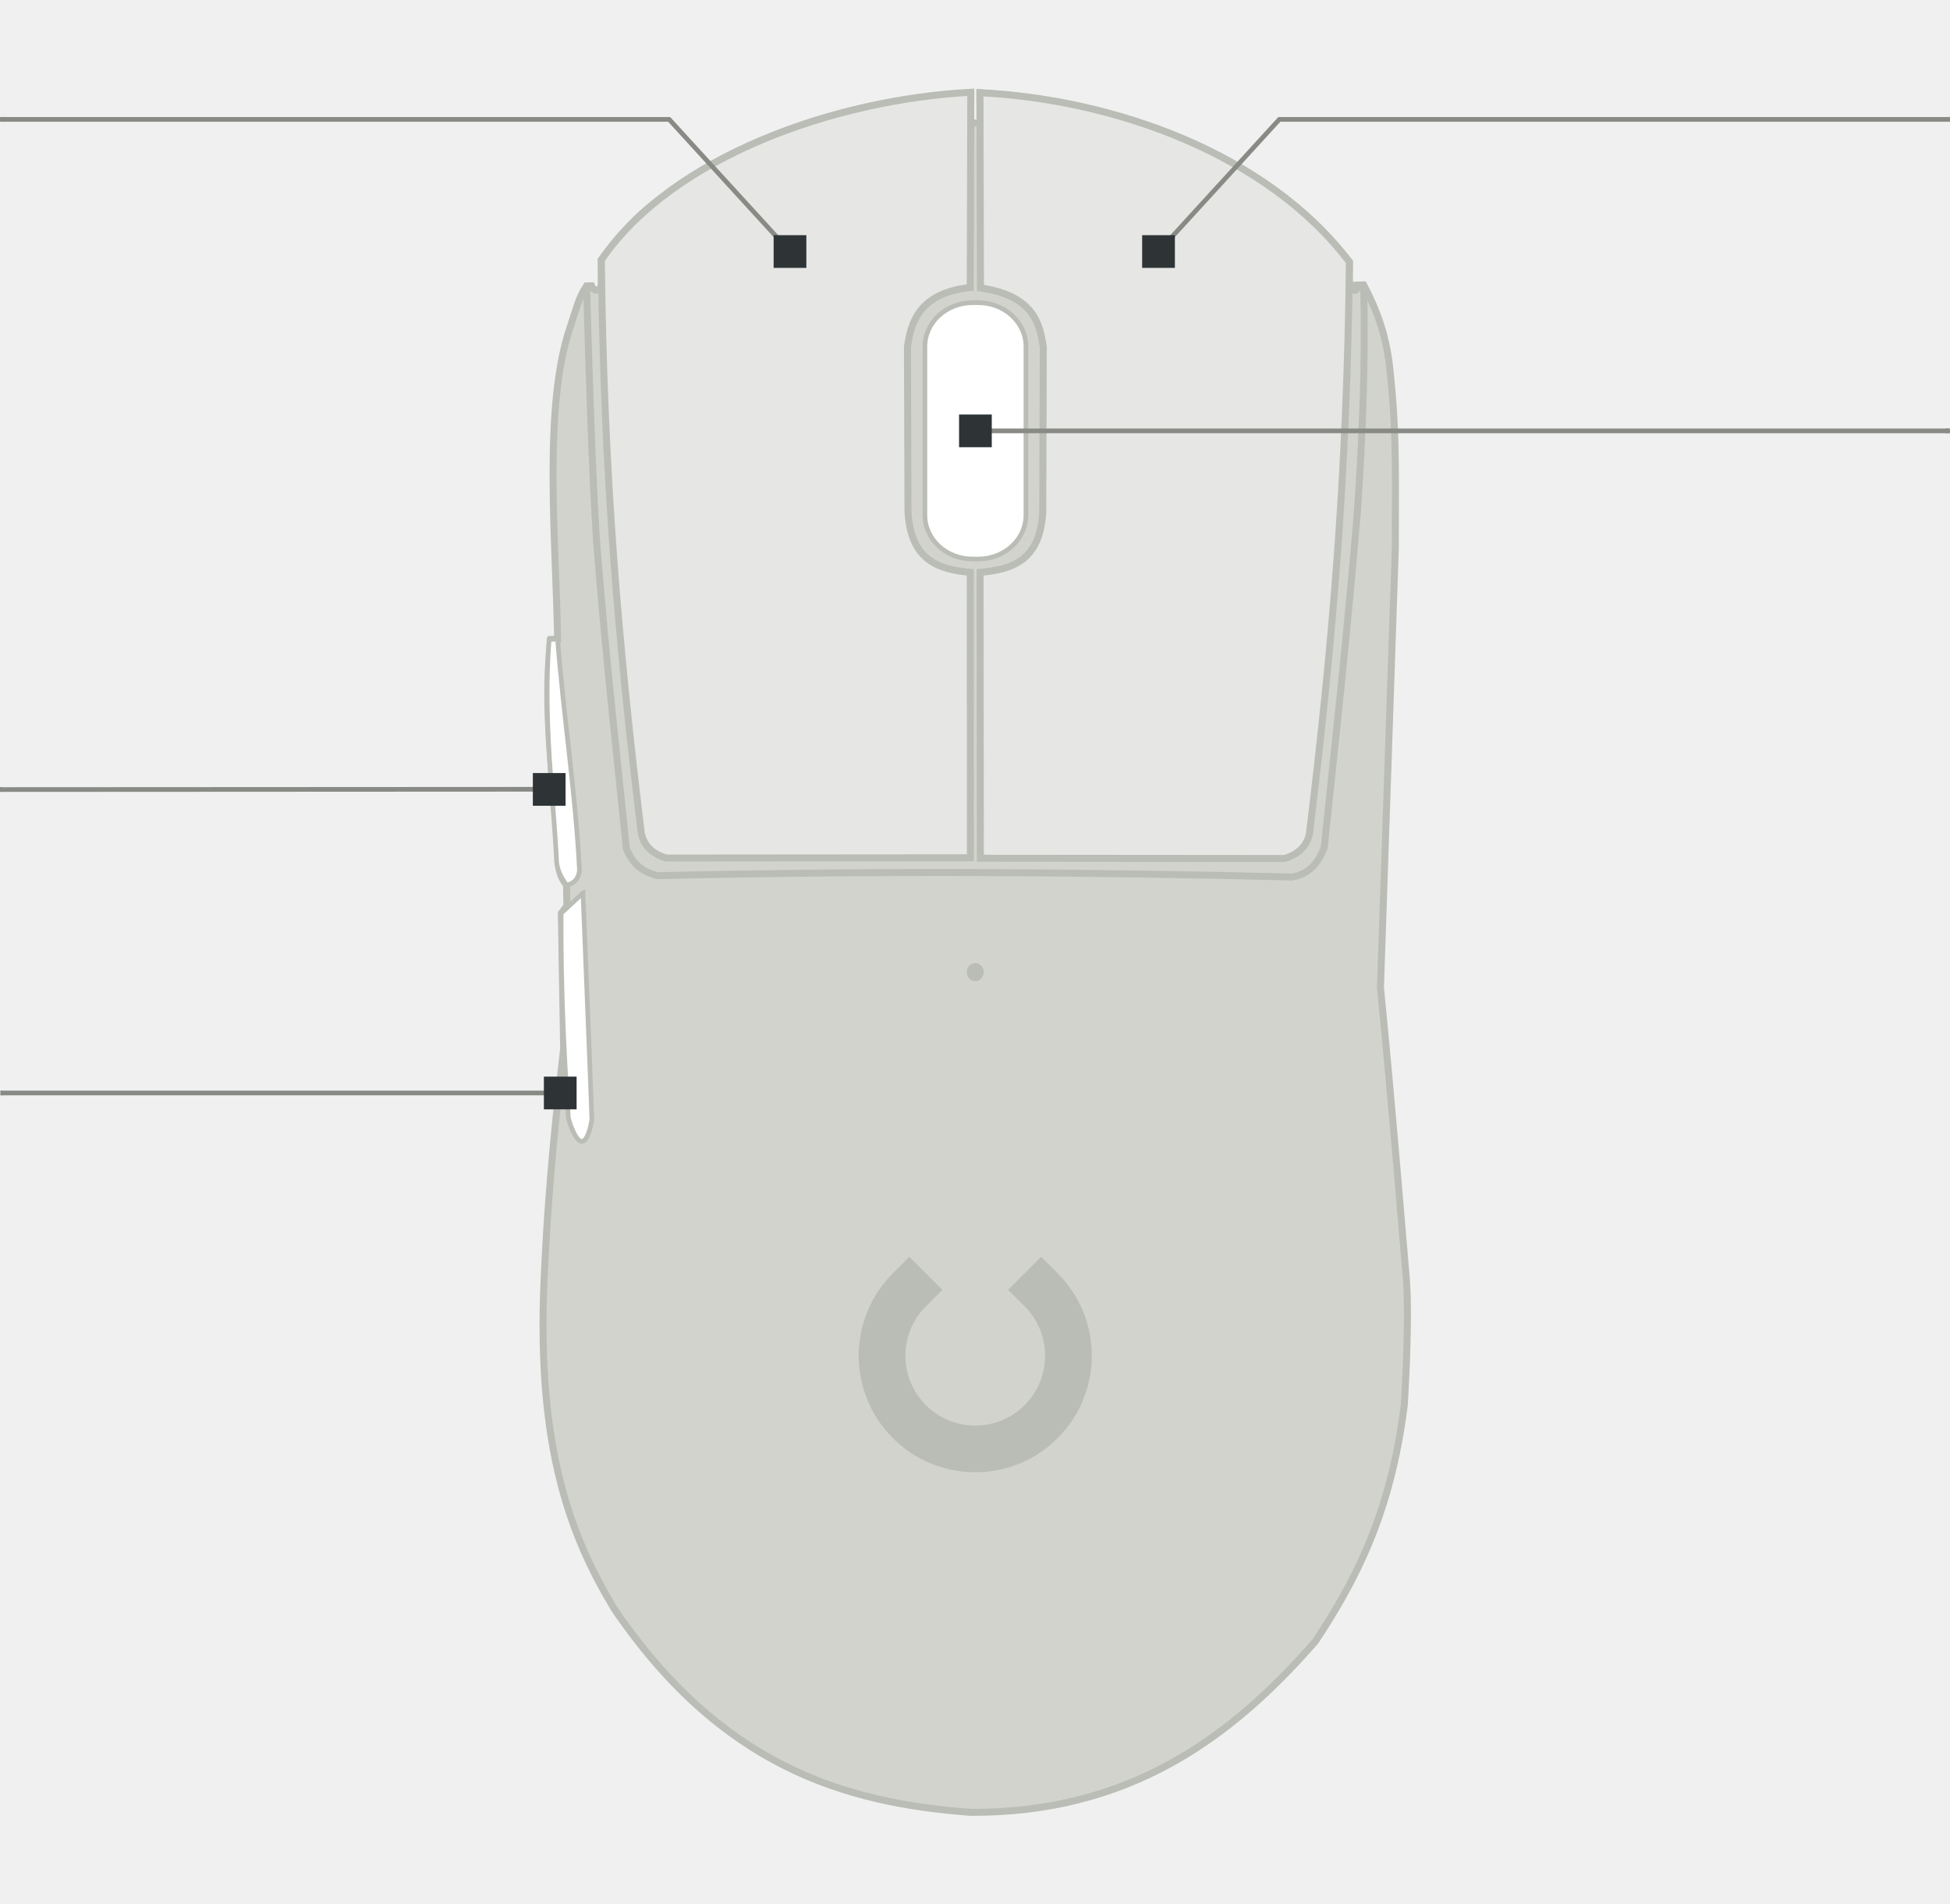
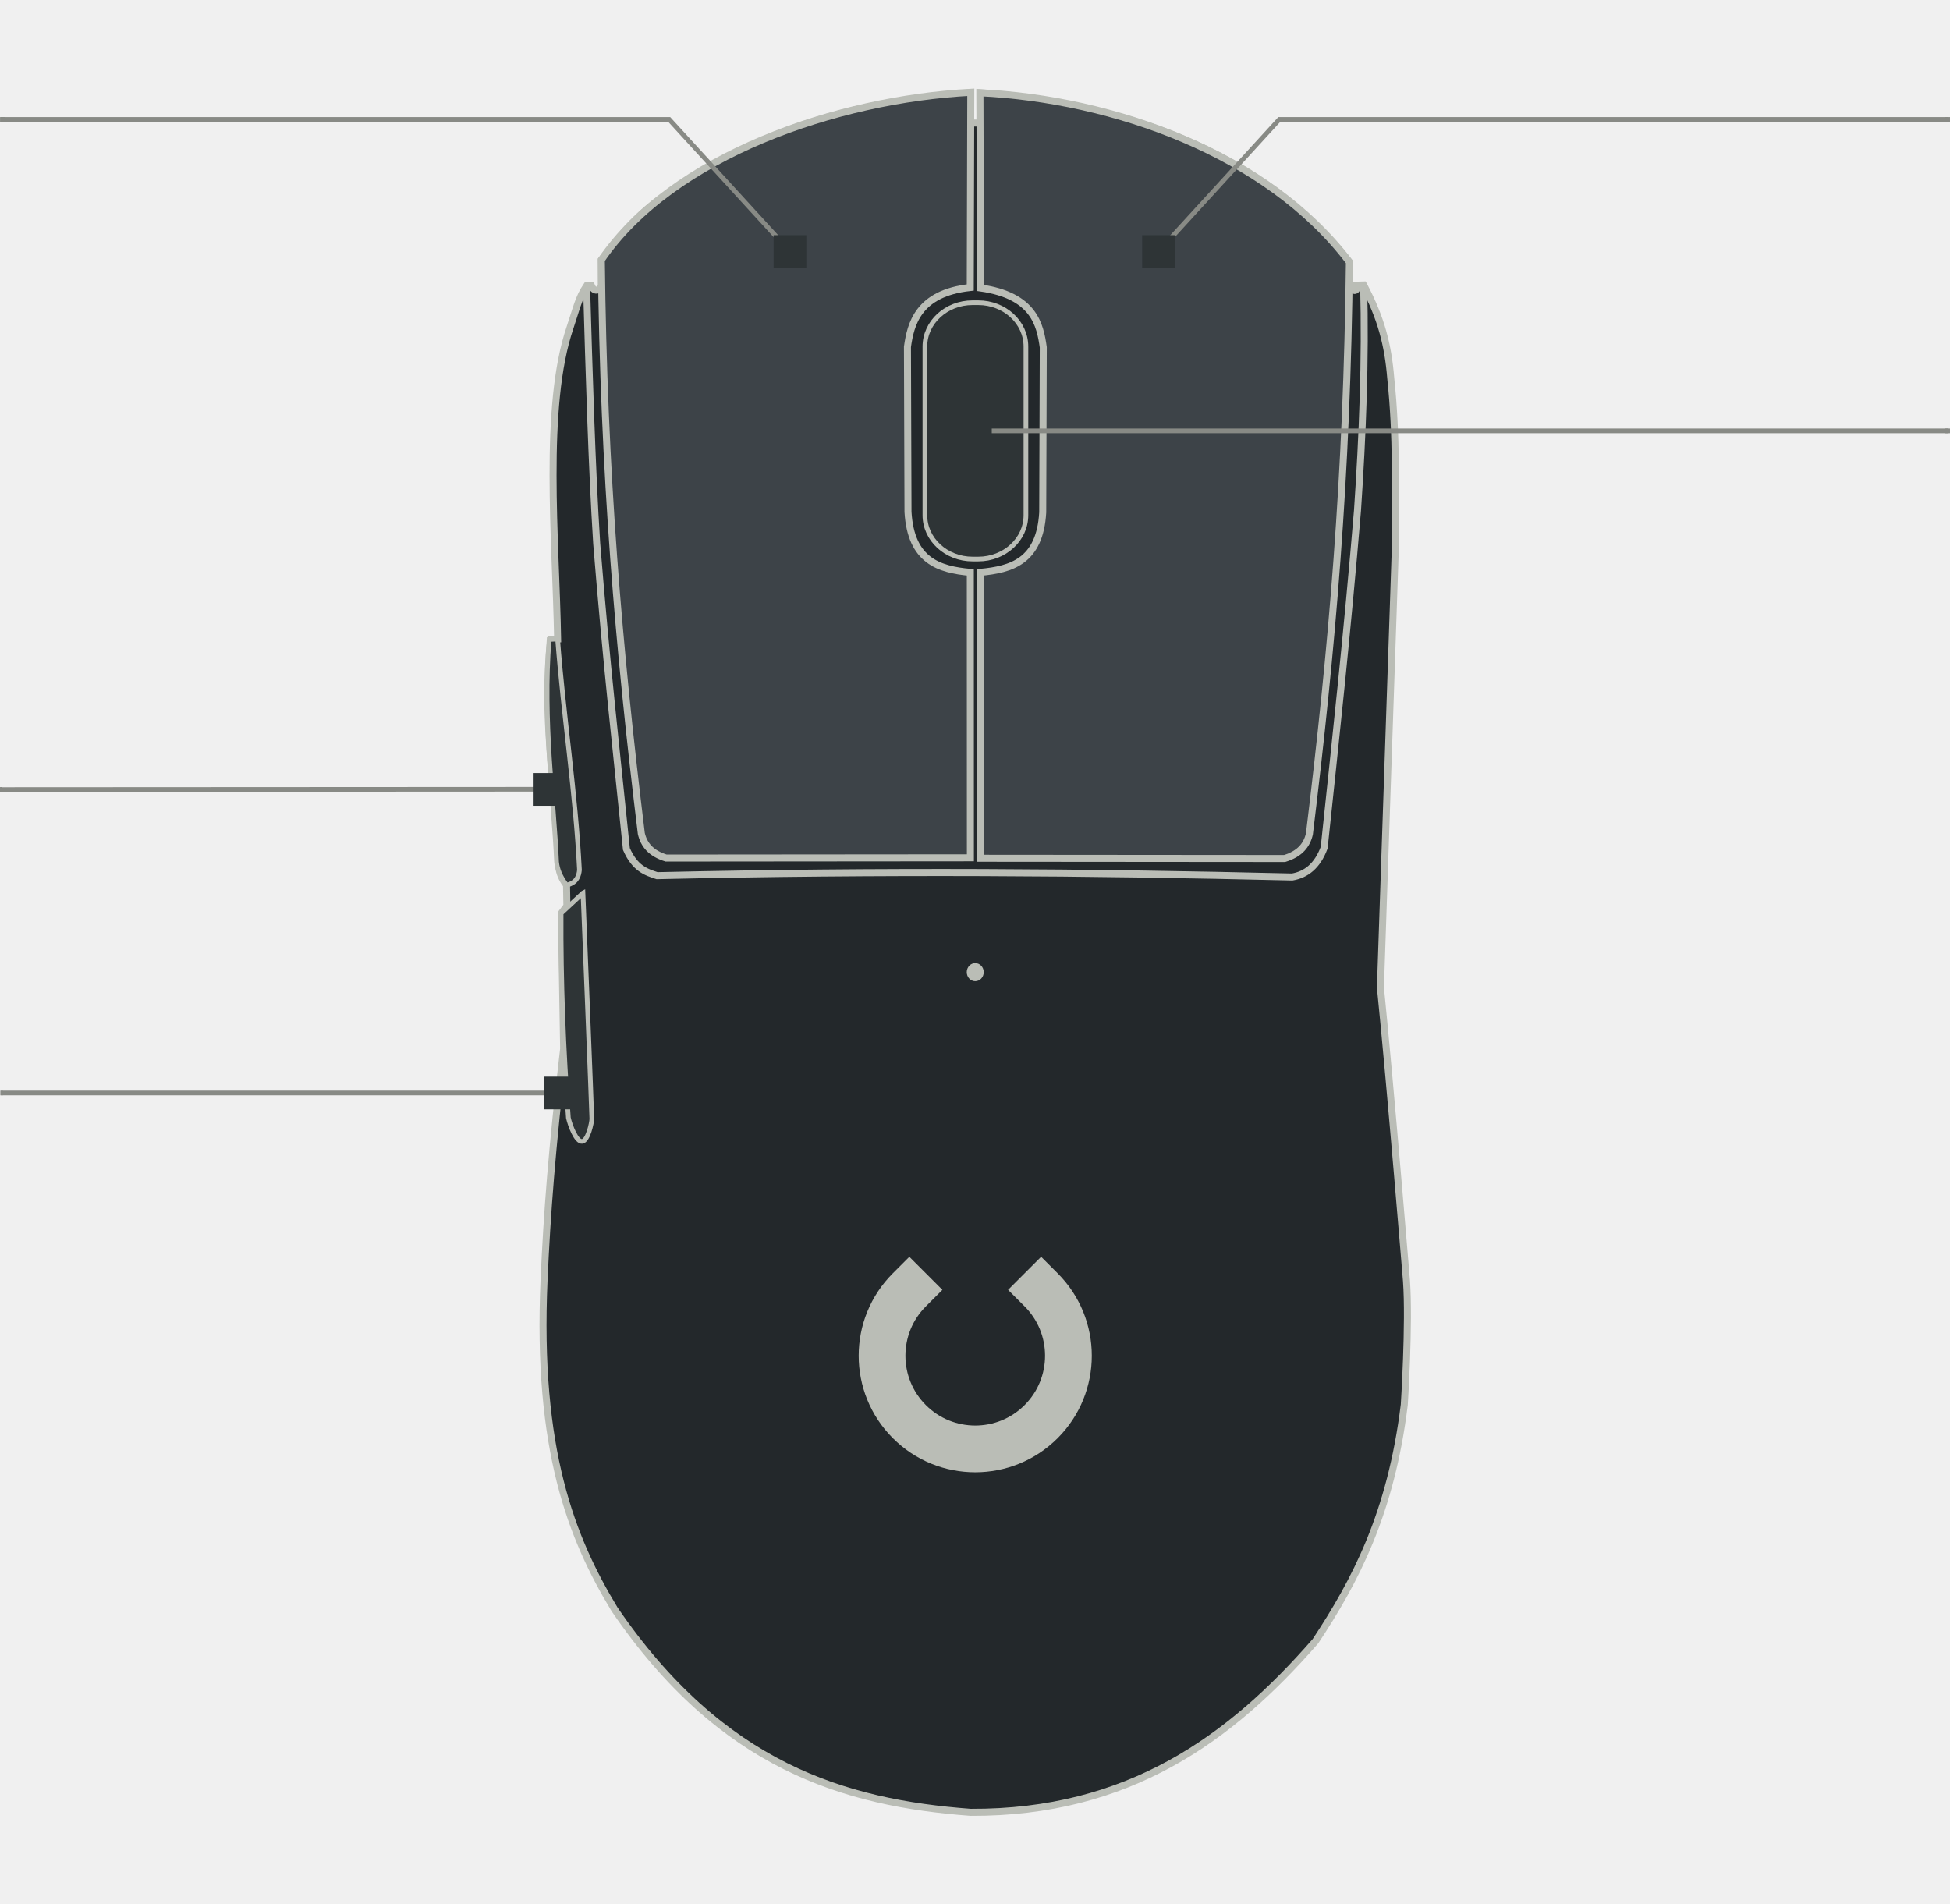
<svg xmlns="http://www.w3.org/2000/svg" width="417.2" height="407.25" viewBox="0 0 417.2 407.25" version="1.1" id="svg8">
  <defs id="defs2">
    </defs>
  <g id="Device" transform="translate(-68.7916,-394.0267)" style="display:inline">
-     <path id="path1292" d="m 360.54,454.985 c 3.75,7.118 5.223,12.823 5.804,19.989 1.328,12.562 0.948,23.818 0.969,36.481 l -3.177,93.868 c 2.166,21.376 5.569,62.758 5.569,62.758 0.657,8.99 -0.468,26.482 -0.468,26.482 -2.869,23.332 -10.513,37.749 -19.001,50.593 -18.208,20.927 -40.133,36.776 -73.781,36.614 -27.022,-2.014 -53.28,-9.873 -76.173,-43.422 -9.263,-15.313 -16.699,-34.156 -15.087,-70.469 0.628,-14.116 1.69,-28.252 4.19,-49.461 l -0.493,-29.003 1.19,-1.572 -0.08,-4.46 c -1.392,-1.83 -1.662,-3.224 -1.775,-5.083 -0.643,-16.418 -3.495,-31.186 -1.602,-47.459 l 1.472,-0.096 c -0.378,-21.343 -3.113,-49.721 2.665,-66.677 1.245,-3.653 1.803,-6.374 3.523,-8.882 l 1.053,-0.01 c 0.543,1.328 1.676,1.135 2.109,-0.024 v -5.528 c 3.592,-4.682 7.502,-9.542 12.851,-13.2 15.552,-10.633 32.803,-19.967 65.992,-22.57 l -0.039,6.488 h 2.208 l -0.01,-6.478 c 23.506,1.651 57.68,9.242 79.045,36.211 l -0.01,4.959 0.533,0.02 c -0.02,1.381 1.145,1.609 1.233,-0.031 z" style="fill:#d3d3ce;fill-opacity:1;stroke:#babdb6;stroke-width:1.5;stroke-linecap:butt;stroke-linejoin:miter;stroke-miterlimit:4;stroke-dasharray:none;stroke-opacity:1" />
-     <path id="button4" d="m 188.097,530.746 c 1.248,16.49 3.846,32.892 4.672,49.413 -0.234,2.471 -1.754,3.015 -2.766,3.226 -1.406,-1.857 -1.953,-3.403 -2.127,-4.926 -0.593,-13.321 -2.995,-30.317 -1.597,-47.617 z" style="fill:#ffffff;fill-opacity:1;stroke:#babdb6;stroke-width:1;stroke-linecap:butt;stroke-linejoin:miter;stroke-miterlimit:4;stroke-dasharray:none;stroke-opacity:1" />
-     <path id="button3" d="m 193.521,585.083 -4.677,4.334 c -0.083,14.625 0.506,29.188 1.554,43.763 0.388,1.697 1.724,5.237 2.966,5.046 1.242,-0.191 2.034,-4.008 2.05,-4.81 0.016,-0.802 -1.892,-48.334 -1.892,-48.334 z" style="fill:#ffffff;fill-opacity:1;stroke:#babdb6;stroke-width:1;stroke-linecap:butt;stroke-linejoin:miter;stroke-miterlimit:4;stroke-dasharray:none;stroke-opacity:1" />
-     <rect style="color:#000000;overflow:visible;opacity:1;fill:#ffffff;fill-opacity:1;stroke:#babdb6;stroke-width:1;stroke-linecap:butt;stroke-linejoin:bevel;stroke-miterlimit:4;stroke-dasharray:none;stroke-dashoffset:0;stroke-opacity:1;marker:none;marker-start:none;marker-mid:none;marker-end:none;paint-order:normal" id="button2" width="21.618" height="54.844" x="-288.29" y="458.788" rx="10.202" ry="9.381" transform="scale(-1,1)" />
-     <path id="button1" d="m 348.939,572.45 c -0.551,2.379 -2.024,4.236 -5.301,5.251 l -65.104,-0.053 -0.056,-61.166 c 6.69,-0.629 12.793,-2.336 13.406,-12.842 l 0.117,-35.305 c -0.678,-4.768 -1.928,-11.083 -13.439,-12.707 l -0.112,-41.763 c 28.321,1.353 61.446,12.932 79.045,36.211 -0.49,45.873 -3.707,82.714 -8.556,122.374 z" style="fill:#e6e6e4;fill-opacity:1;stroke:#babdb6;stroke-width:1.5;stroke-linecap:butt;stroke-linejoin:miter;stroke-miterlimit:4;stroke-dasharray:none;stroke-opacity:1" />
-     <path style="fill:#e6e6e4;fill-opacity:1;stroke:#babdb6;stroke-width:1.5;stroke-linecap:butt;stroke-linejoin:miter;stroke-miterlimit:4;stroke-dasharray:none;stroke-opacity:1" d="m 206.003,572.352 c 0.551,2.379 2.024,4.236 5.301,5.251 l 65.104,-0.053 -0.015,-61.067 c -6.69,-0.629 -12.722,-2.435 -13.335,-12.941 l -0.117,-35.305 c 0.678,-4.768 2.201,-11.493 13.439,-12.707 l 0.112,-41.763 c -28.725,1.504 -63.815,13.587 -79.045,35.858 0.49,45.873 3.707,83.067 8.556,122.727 z" id="button0" />
+     <path id="path1292" d="m 360.54,454.985 c 3.75,7.118 5.223,12.823 5.804,19.989 1.328,12.562 0.948,23.818 0.969,36.481 l -3.177,93.868 c 2.166,21.376 5.569,62.758 5.569,62.758 0.657,8.99 -0.468,26.482 -0.468,26.482 -2.869,23.332 -10.513,37.749 -19.001,50.593 -18.208,20.927 -40.133,36.776 -73.781,36.614 -27.022,-2.014 -53.28,-9.873 -76.173,-43.422 -9.263,-15.313 -16.699,-34.156 -15.087,-70.469 0.628,-14.116 1.69,-28.252 4.19,-49.461 l -0.493,-29.003 1.19,-1.572 -0.08,-4.46 c -1.392,-1.83 -1.662,-3.224 -1.775,-5.083 -0.643,-16.418 -3.495,-31.186 -1.602,-47.459 l 1.472,-0.096 c -0.378,-21.343 -3.113,-49.721 2.665,-66.677 1.245,-3.653 1.803,-6.374 3.523,-8.882 l 1.053,-0.01 c 0.543,1.328 1.676,1.135 2.109,-0.024 v -5.528 c 3.592,-4.682 7.502,-9.542 12.851,-13.2 15.552,-10.633 32.803,-19.967 65.992,-22.57 l -0.039,6.488 h 2.208 l -0.01,-6.478 c 23.506,1.651 57.68,9.242 79.045,36.211 l -0.01,4.959 0.533,0.02 c -0.02,1.381 1.145,1.609 1.233,-0.031 z" style="fill:#23282b;fill-opacity:1;stroke:#babdb6;stroke-width:1.5;stroke-linecap:butt;stroke-linejoin:miter;stroke-miterlimit:4;stroke-dasharray:none;stroke-opacity:1" />
+     <path id="button4" d="m 188.097,530.746 c 1.248,16.49 3.846,32.892 4.672,49.413 -0.234,2.471 -1.754,3.015 -2.766,3.226 -1.406,-1.857 -1.953,-3.403 -2.127,-4.926 -0.593,-13.321 -2.995,-30.317 -1.597,-47.617 z" style="fill:#2e3436;fill-opacity:1;stroke:#babdb6;stroke-width:1;stroke-linecap:butt;stroke-linejoin:miter;stroke-miterlimit:4;stroke-dasharray:none;stroke-opacity:1" />
+     <path id="button3" d="m 193.521,585.083 -4.677,4.334 c -0.083,14.625 0.506,29.188 1.554,43.763 0.388,1.697 1.724,5.237 2.966,5.046 1.242,-0.191 2.034,-4.008 2.05,-4.81 0.016,-0.802 -1.892,-48.334 -1.892,-48.334 z" style="fill:#2e3436;fill-opacity:1;stroke:#babdb6;stroke-width:1;stroke-linecap:butt;stroke-linejoin:miter;stroke-miterlimit:4;stroke-dasharray:none;stroke-opacity:1" />
+     <rect style="color:#000000;overflow:visible;opacity:1;fill:#2e3436;fill-opacity:1;stroke:#babdb6;stroke-width:1;stroke-linecap:butt;stroke-linejoin:bevel;stroke-miterlimit:4;stroke-dasharray:none;stroke-dashoffset:0;stroke-opacity:1;marker:none;marker-start:none;marker-mid:none;marker-end:none;paint-order:normal" id="button2" width="21.618" height="54.844" x="-288.29" y="458.788" rx="10.202" ry="9.381" transform="scale(-1,1)" />
+     <path id="button1" d="m 348.939,572.45 c -0.551,2.379 -2.024,4.236 -5.301,5.251 l -65.104,-0.053 -0.056,-61.166 c 6.69,-0.629 12.793,-2.336 13.406,-12.842 l 0.117,-35.305 c -0.678,-4.768 -1.928,-11.083 -13.439,-12.707 l -0.112,-41.763 c 28.321,1.353 61.446,12.932 79.045,36.211 -0.49,45.873 -3.707,82.714 -8.556,122.374 z" style="fill:#3d4348;fill-opacity:1;stroke:#babdb6;stroke-width:1.5;stroke-linecap:butt;stroke-linejoin:miter;stroke-miterlimit:4;stroke-dasharray:none;stroke-opacity:1" />
+     <path style="fill:#3d4348;fill-opacity:1;stroke:#babdb6;stroke-width:1.5;stroke-linecap:butt;stroke-linejoin:miter;stroke-miterlimit:4;stroke-dasharray:none;stroke-opacity:1" d="m 206.003,572.352 c 0.551,2.379 2.024,4.236 5.301,5.251 l 65.104,-0.053 -0.015,-61.067 c -6.69,-0.629 -12.722,-2.435 -13.335,-12.941 l -0.117,-35.305 c 0.678,-4.768 2.201,-11.493 13.439,-12.707 l 0.112,-41.763 c -28.725,1.504 -63.815,13.587 -79.045,35.858 0.49,45.873 3.707,83.067 8.556,122.727 z" id="button0" />
    <path id="path1318" d="m 360.54,454.985 c 0.431,16.084 -0.231,32.169 -1.313,48.253 -2.192,26.262 -4.679,48.985 -7.129,72.147 -1.464,3.93 -3.861,5.761 -6.844,6.274 -43.145,-1.05 -87.909,-1.38 -135.881,-0.285 -2.361,-0.766 -4.723,-1.526 -6.559,-5.703 -2.119,-20.754 -4.238,-39.151 -6.357,-65.366 -1.046,-16.292 -1.643,-37.042 -2.171,-55.116" style="fill:none;stroke:#babdb6;stroke-width:1.5;stroke-linecap:butt;stroke-linejoin:miter;stroke-miterlimit:4;stroke-dasharray:none;stroke-opacity:1" />
    <g style="display:inline" id="path123123123190231" transform="translate(427.9639,-8.94861)">
      <ellipse style="fill:#babdb6;fill-opacity:1;stroke:#000000;stroke-width:0;stroke-miterlimit:4;stroke-dasharray:none" id="ellipse1300" cx="-150.52" cy="610.964" rx="1.814" ry="1.938" />
    </g>
    <path transform="rotate(-90)" d="m -669.983,291.542 a 19.937,19.937 0 0 1 -28.195,0 19.937,19.937 0 0 1 0,-28.195 19.937,19.937 0 0 1 28.195,0" id="path12312321" style="color:#000000;display:inline;overflow:visible;vector-effect:none;fill:none;fill-opacity:1;stroke:#babdb6;stroke-width:10;stroke-linecap:square;stroke-linejoin:bevel;stroke-miterlimit:4;stroke-dasharray:none;stroke-opacity:1" />
  </g>
  <g id="Buttons" style="display:inline" transform="translate(-68.7916,5.973336)">
    <g id="button2-path">
      <path id="path960" d="m 485.193,86.21 -207.712,10e-7" style="color:#000000;overflow:visible;opacity:1;fill:none;fill-opacity:1;stroke:#888a85;stroke-width:1;stroke-linecap:square;stroke-linejoin:miter;stroke-miterlimit:4;stroke-dasharray:none;stroke-dashoffset:0;stroke-opacity:1;marker:none;marker-start:none;marker-mid:none;marker-end:none;paint-order:normal" />
      <rect y="82.71" x="273.981" height="7" width="7" id="rect970" style="color:#000000;overflow:visible;opacity:1;fill:#2e3436;fill-opacity:1;stroke:none;stroke-width:2;stroke-linecap:square;stroke-linejoin:miter;stroke-miterlimit:4;stroke-dasharray:none;stroke-dashoffset:0;stroke-opacity:1;marker:none;marker-start:none;marker-mid:none;marker-end:none;paint-order:normal" />
      <rect style="color:#000000;text-align:start;overflow:visible;fill:#888a85;fill-opacity:1;stroke:none;stroke-linecap:round" id="button2-leader" width="1" height="1" x="485" y="85.71" />
    </g>
    <g id="button4-path" transform="translate(0,1.838151)">
      <path id="path964" d="m 186.129,161.049 -116.991,0.062" style="color:#000000;overflow:visible;opacity:1;fill:none;fill-opacity:1;stroke:#888a85;stroke-width:1;stroke-linecap:square;stroke-linejoin:miter;stroke-miterlimit:4;stroke-dasharray:none;stroke-dashoffset:0;stroke-opacity:1;marker:none;marker-start:none;marker-mid:none;marker-end:none;paint-order:normal" />
      <rect transform="scale(-1,1)" style="color:#000000;text-align:end;overflow:visible;fill:#888a85;fill-opacity:1;stroke:none;stroke-width:1;stroke-linecap:round" id="button4-leader" width="0.326" height="1" x="-69.139" y="160.58" />
      <rect transform="scale(-1,1)" y="157.58" x="-189.793" height="7" width="7" id="rect974" style="color:#000000;overflow:visible;opacity:1;fill:#2e3436;fill-opacity:1;stroke:none;stroke-width:2;stroke-linecap:square;stroke-linejoin:miter;stroke-miterlimit:4;stroke-dasharray:none;stroke-dashoffset:0;stroke-opacity:1;marker:none;marker-start:none;marker-mid:none;marker-end:none;paint-order:normal" />
    </g>
    <g id="button3-path" transform="translate(0.2349192,22.51104)">
      <path style="color:#000000;overflow:visible;opacity:1;fill:none;fill-opacity:1;stroke:#888a85;stroke-width:1;stroke-linecap:square;stroke-linejoin:miter;stroke-miterlimit:4;stroke-dasharray:none;stroke-dashoffset:0;stroke-opacity:1;marker:none;marker-start:none;marker-mid:none;marker-end:none;paint-order:normal" d="M 187.982,205.356 H 69.13" id="path966" />
      <rect transform="scale(-1,1)" style="color:#000000;overflow:visible;opacity:1;fill:#2e3436;fill-opacity:1;stroke:none;stroke-width:2;stroke-linecap:square;stroke-linejoin:miter;stroke-miterlimit:4;stroke-dasharray:none;stroke-dashoffset:0;stroke-opacity:1;marker:none;marker-start:none;marker-mid:none;marker-end:none;paint-order:normal" id="rect976" width="7" height="7" x="-191.92" y="201.856" />
      <rect transform="scale(-1,1)" y="204.856" x="-69.13" height="1" width="0.322" id="button3-leader" style="color:#000000;text-align:end;overflow:visible;fill:#888a85;fill-opacity:1;stroke:none;stroke-width:1;stroke-linecap:round" />
    </g>
    <g id="button1-path">
      <path style="color:#000000;overflow:visible;opacity:1;fill:none;fill-opacity:1;stroke:#888a85;stroke-width:1;stroke-linecap:square;stroke-linejoin:miter;stroke-miterlimit:4;stroke-dasharray:none;stroke-dashoffset:0;stroke-opacity:1;marker:none;marker-start:none;marker-mid:none;marker-end:none;paint-order:normal" d="m 316.655,47.84 25.849,-28.271 H 485" id="path958" />
      <rect style="color:#000000;text-align:start;overflow:visible;fill:#888a85;fill-opacity:1;stroke:none;stroke-linecap:round" id="button1-leader" width="1" height="1" x="485" y="19.069" />
      <rect style="color:#000000;overflow:visible;opacity:1;fill:#2e3436;fill-opacity:1;stroke:none;stroke-width:2;stroke-linecap:square;stroke-linejoin:miter;stroke-miterlimit:4;stroke-dasharray:none;stroke-dashoffset:0;stroke-opacity:1;marker:none;marker-start:none;marker-mid:none;marker-end:none;paint-order:normal" id="rect968" width="7" height="7" x="313.155" y="44.34" />
    </g>
    <g id="button0-path">
      <rect transform="scale(-1,1)" y="19.069" x="-69.8" height="1" width="1" id="button0-leader" style="color:#000000;text-align:end;overflow:visible;fill:#888a85;fill-opacity:1;stroke:none;stroke-linecap:round" />
      <path id="path1398" d="M 237.81,47.84 211.961,19.569 H 69.465" style="color:#000000;overflow:visible;opacity:1;fill:none;fill-opacity:1;stroke:#888a85;stroke-width:1;stroke-linecap:square;stroke-linejoin:miter;stroke-miterlimit:4;stroke-dasharray:none;stroke-dashoffset:0;stroke-opacity:1;marker:none;marker-start:none;marker-mid:none;marker-end:none;paint-order:normal" />
      <rect style="color:#000000;overflow:visible;opacity:1;fill:#2e3436;fill-opacity:1;stroke:none;stroke-width:2;stroke-linecap:square;stroke-linejoin:miter;stroke-miterlimit:4;stroke-dasharray:none;stroke-dashoffset:0;stroke-opacity:1;marker:none;marker-start:none;marker-mid:none;marker-end:none;paint-order:normal" id="rect910" width="7" height="7" x="234.31" y="44.34" />
    </g>
  </g>
  <g id="LEDs" style="display:inline" transform="translate(-68.7916,5.973336)" />
</svg>
